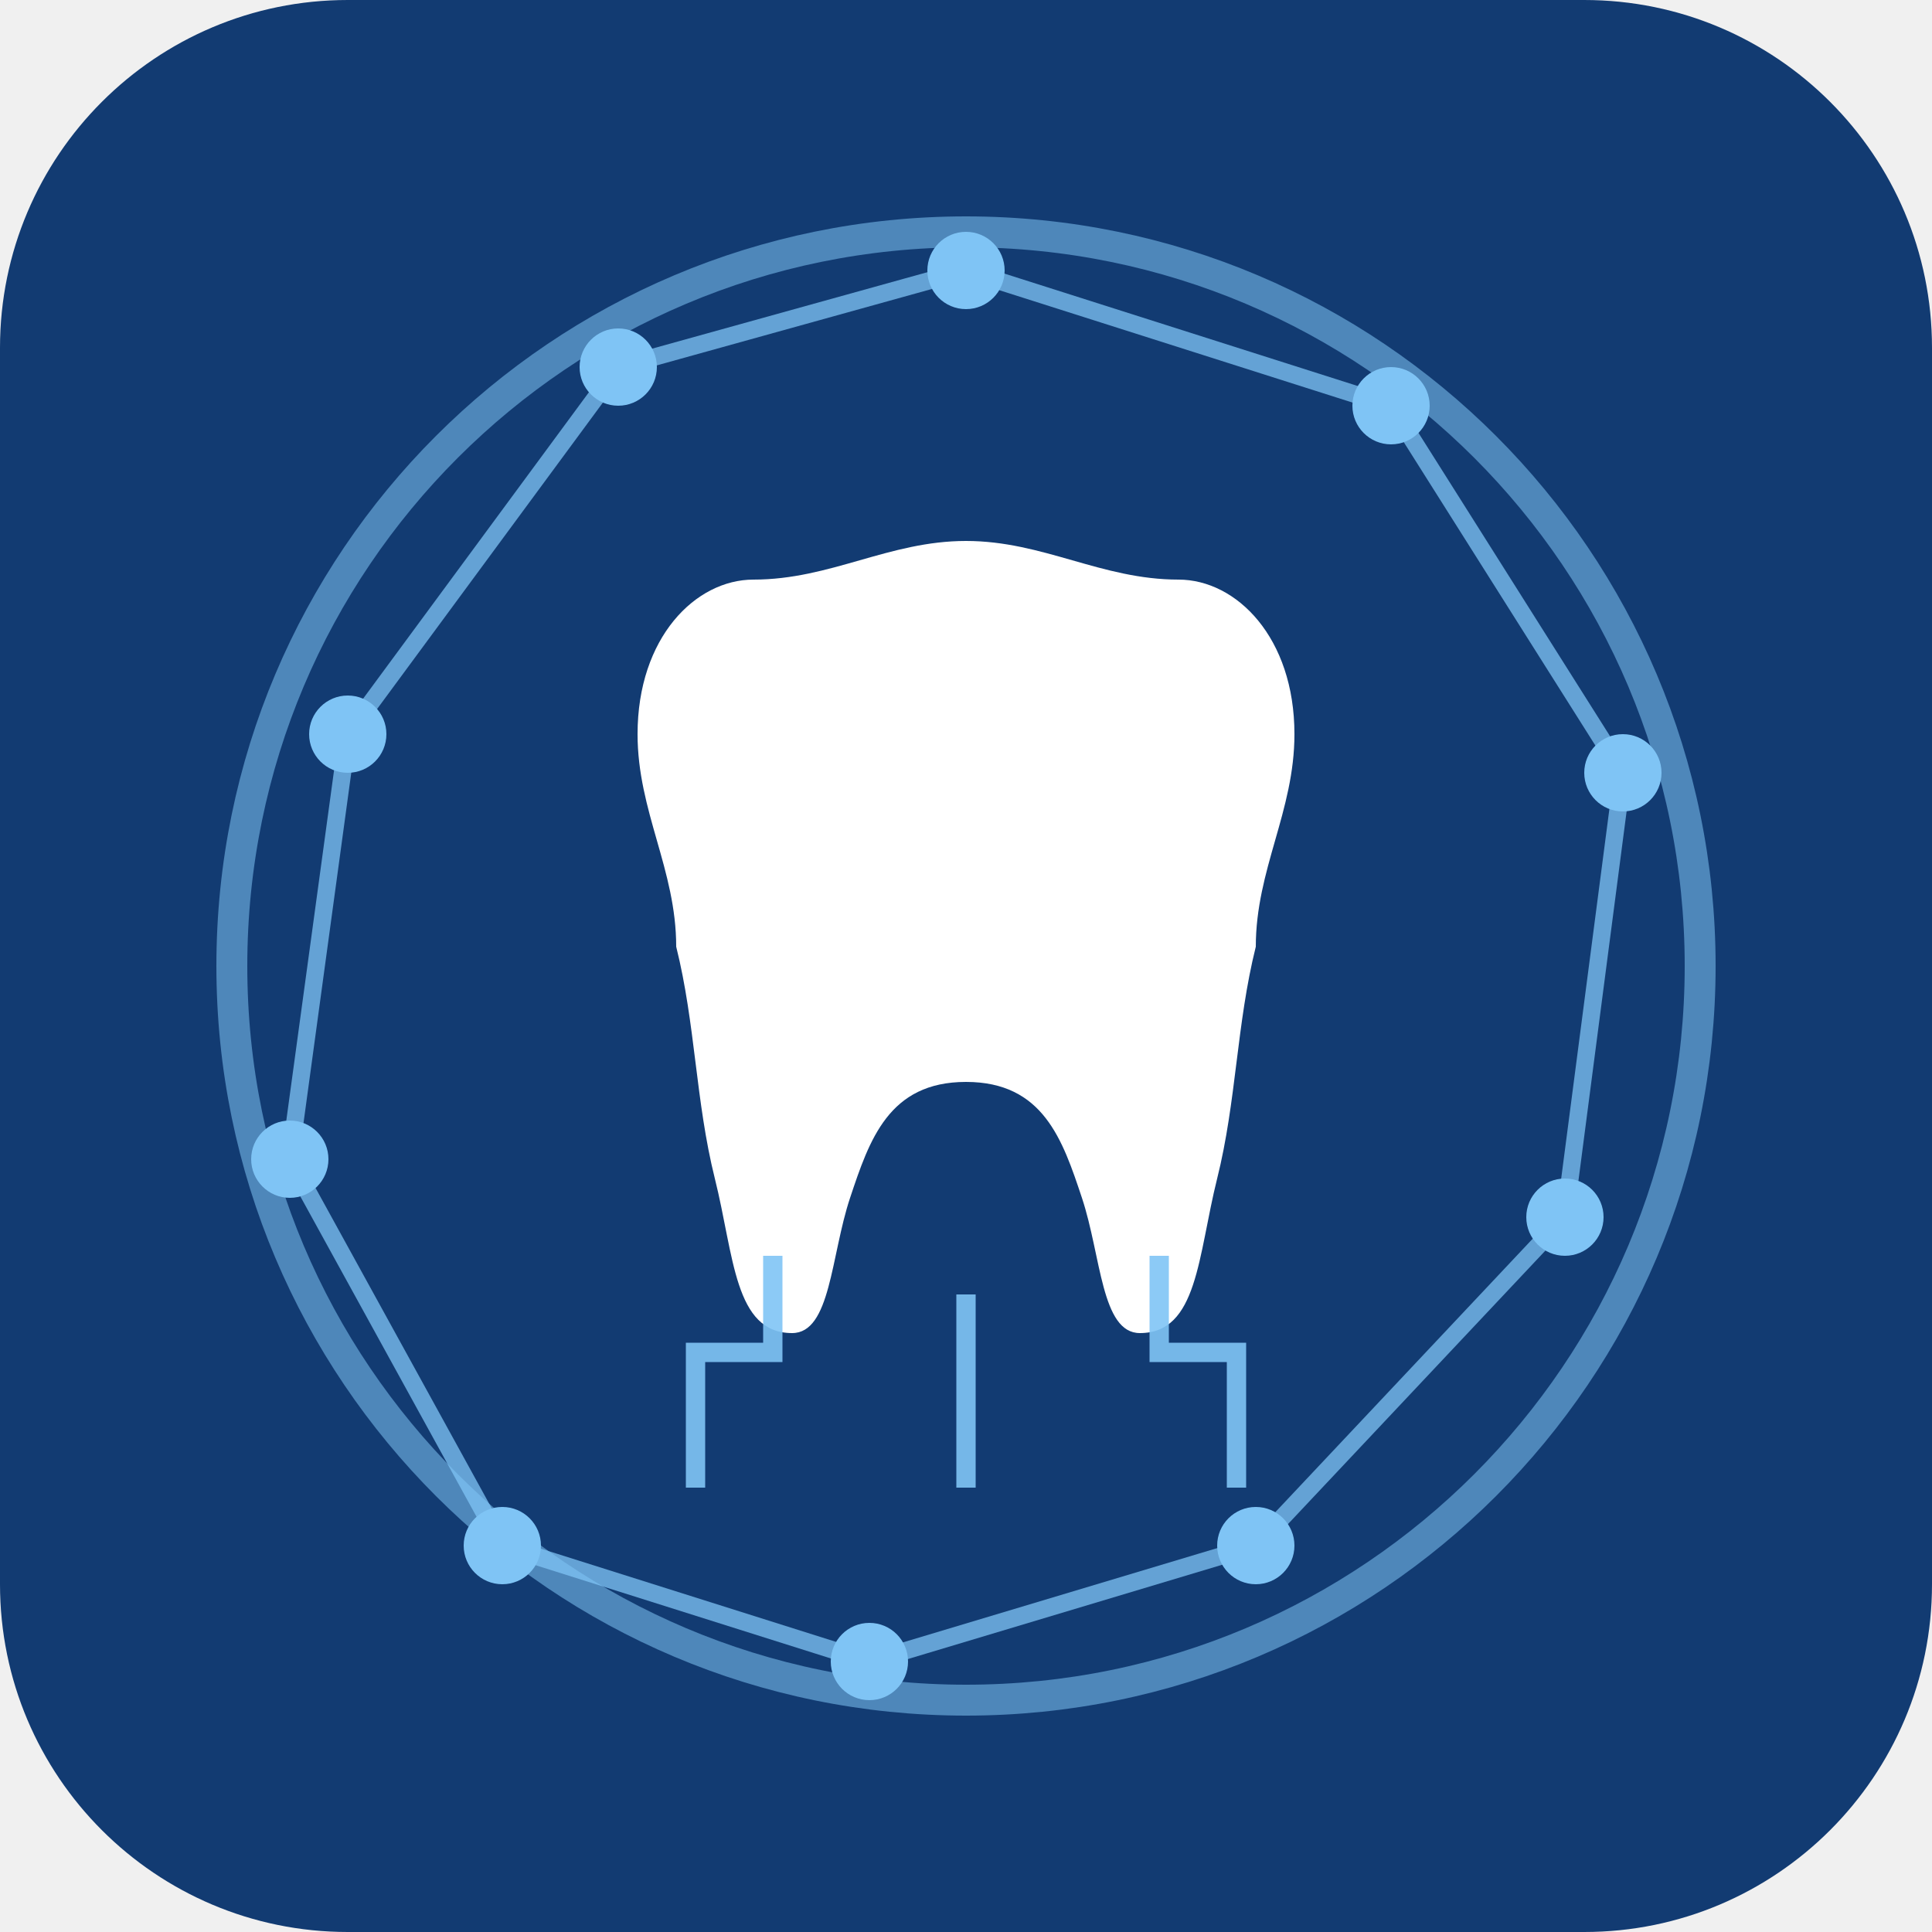
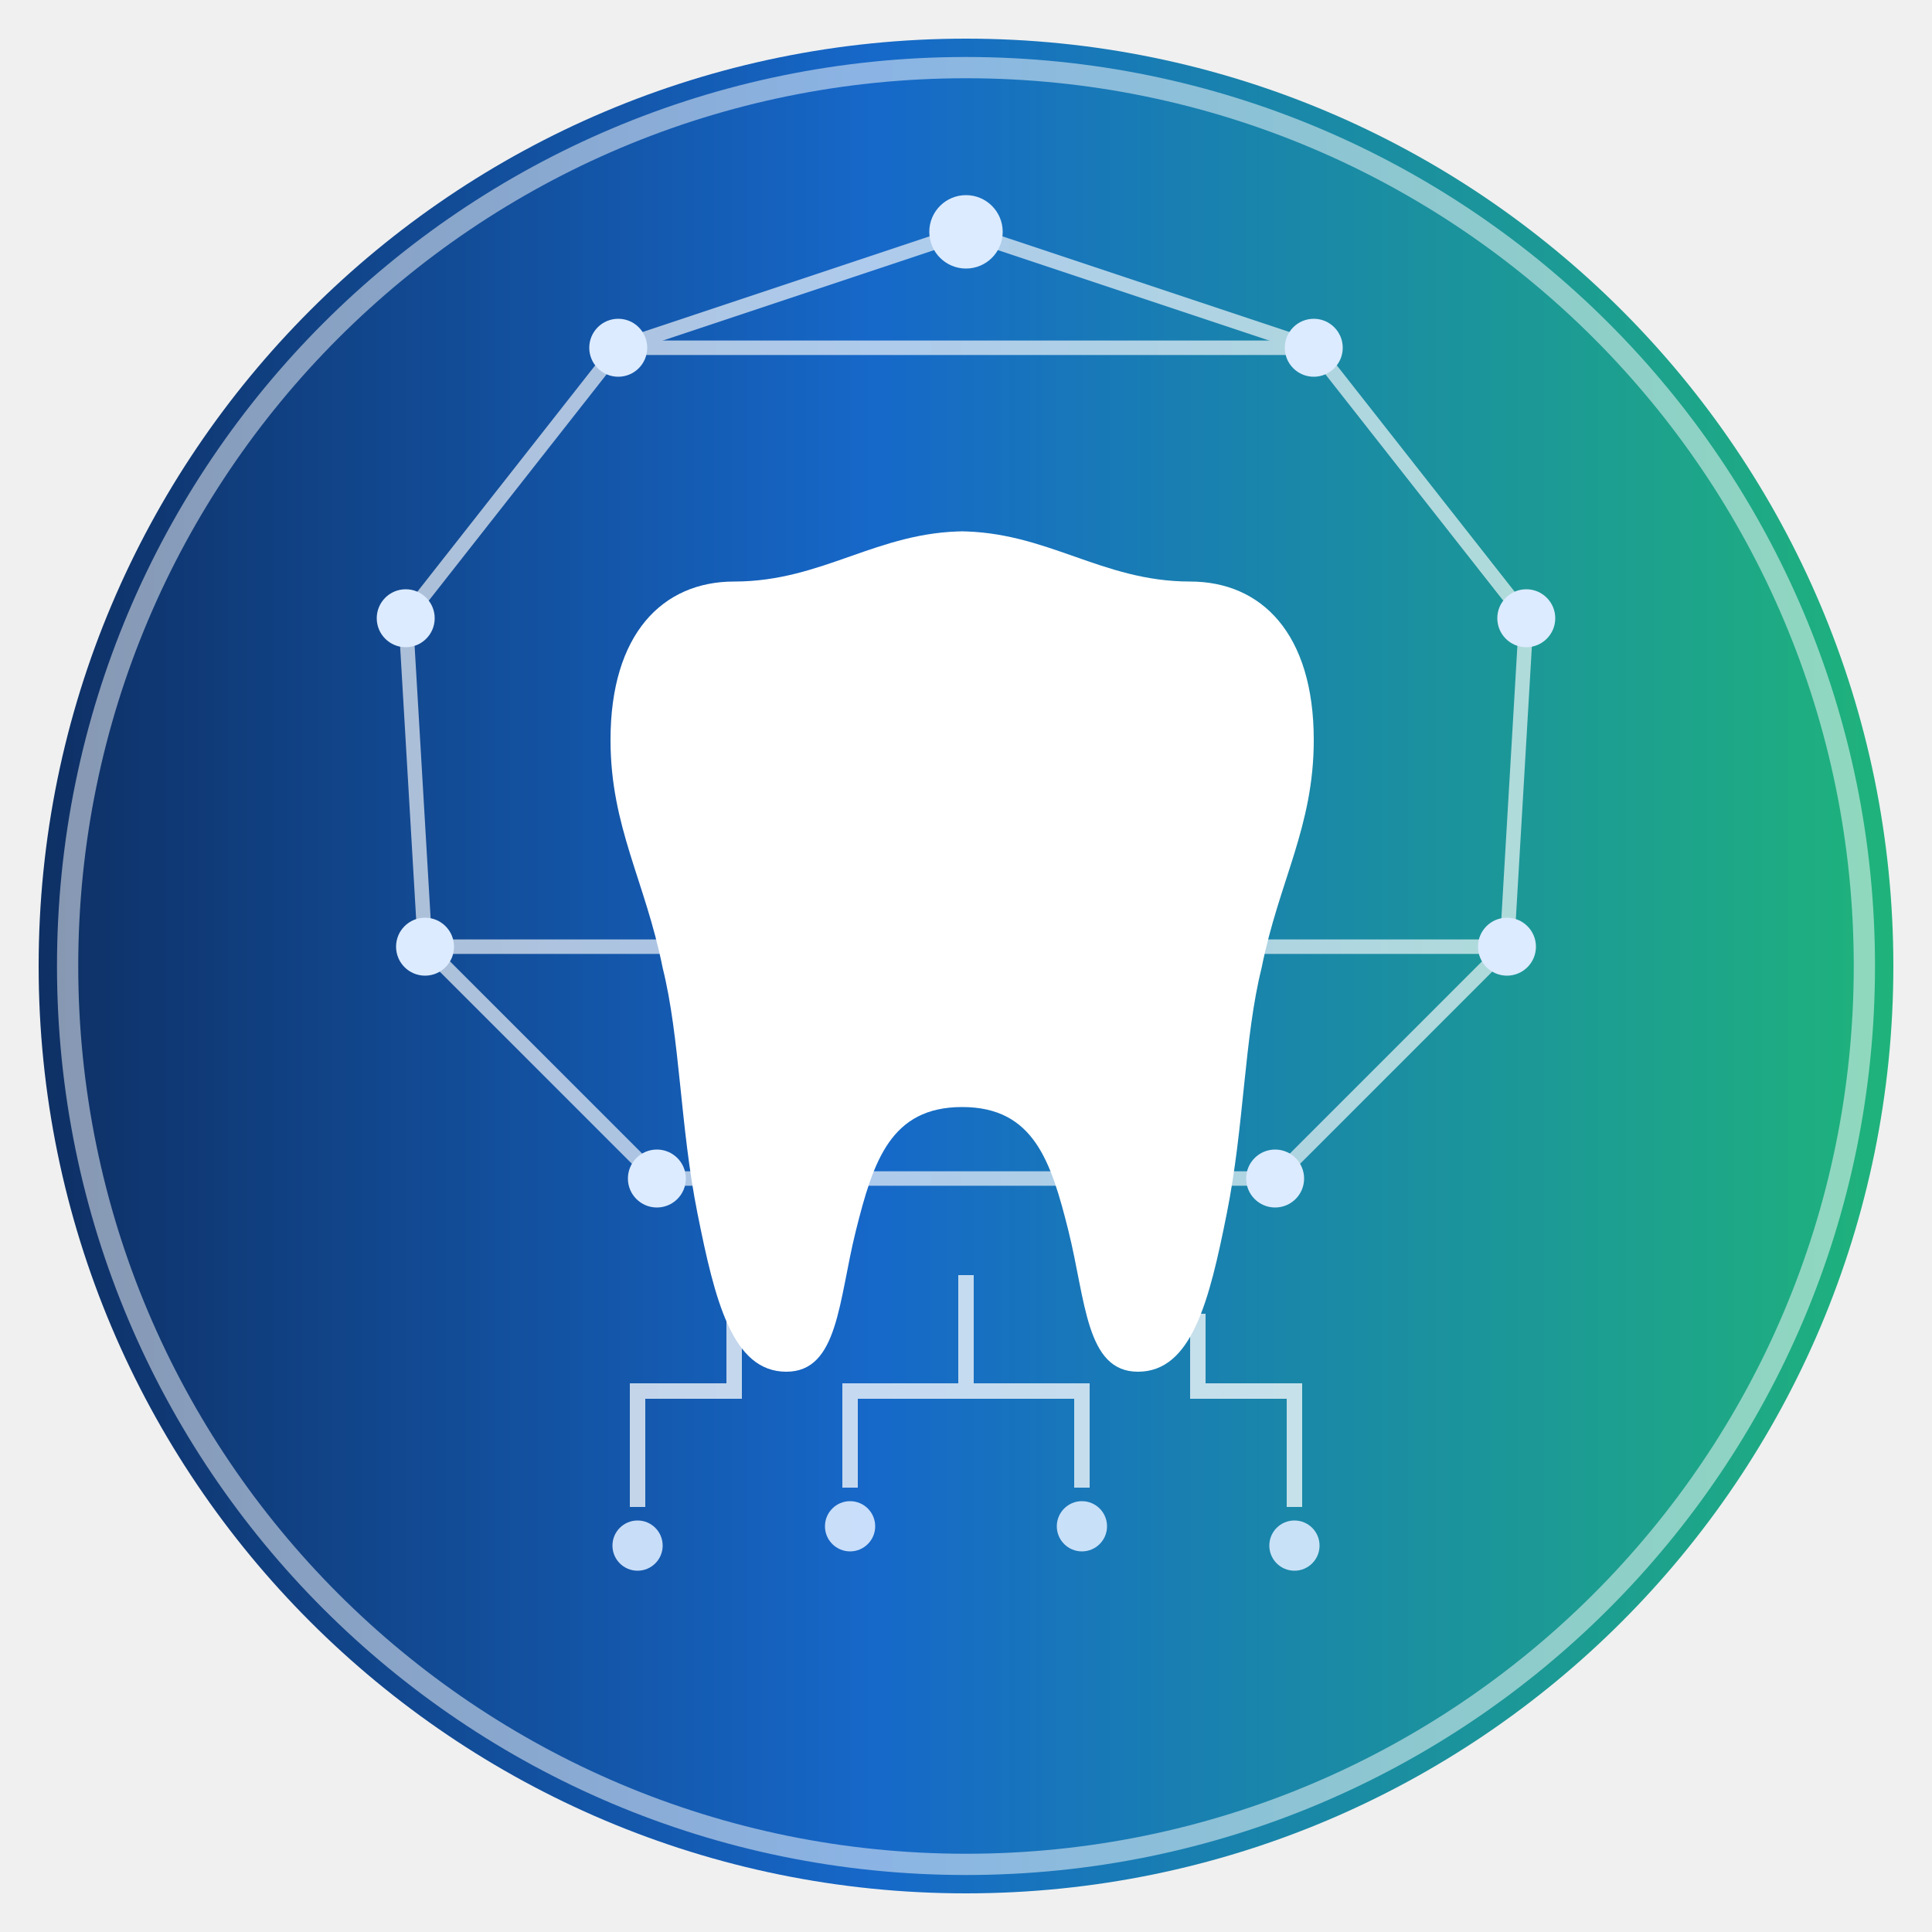
<svg xmlns="http://www.w3.org/2000/svg" viewBox="0 0 100 100" width="100" height="100">
-   <rect width="100" height="100" rx="18" fill="#123B72" />
-   <circle cx="50" cy="50" r="38" fill="none" stroke="#7FC4F5" stroke-width="1.6" opacity="0.55" />
-   <g stroke="#7FC4F5" stroke-width="0.9" opacity="0.75">
-     <line x1="50" y1="14" x2="72" y2="21" />
-     <line x1="72" y1="21" x2="84" y2="40" />
-     <line x1="84" y1="40" x2="81" y2="63" />
-     <line x1="81" y1="63" x2="65" y2="80" />
-     <line x1="65" y1="80" x2="45" y2="86" />
-     <line x1="45" y1="86" x2="26" y2="80" />
-     <line x1="26" y1="80" x2="15" y2="60" />
-     <line x1="15" y1="60" x2="18" y2="38" />
-     <line x1="18" y1="38" x2="32" y2="19" />
-     <line x1="32" y1="19" x2="50" y2="14" />
+   <defs>
+     <linearGradient id="g" x1="0" y1="0" x2="1" y2="0">
+       <stop offset="0%" stop-color="#0E2F63" />
+       <stop offset="45%" stop-color="#1668C9" />
+       <stop offset="100%" stop-color="#1FB47A" />
+     </linearGradient>
+   </defs>
+   <circle cx="50" cy="50" r="48" fill="url(#g)" />
+   <circle cx="50" cy="50" r="46.5" fill="none" stroke="#FFFFFF" stroke-width="1.1" opacity="0.5" />
+   <g stroke="#FFFFFF" stroke-width="0.75" opacity="0.65">
+     <line x1="50" y1="12" x2="68" y2="18" />
+     <line x1="68" y1="18" x2="79" y2="32" />
+     <line x1="79" y1="32" x2="78" y2="49" />
+     <line x1="78" y1="49" x2="66" y2="61" />
+     <line x1="66" y1="61" x2="34" y2="61" />
+     <line x1="34" y1="61" x2="22" y2="49" />
+     <line x1="22" y1="49" x2="21" y2="32" />
+     <line x1="21" y1="32" x2="32" y2="18" />
+     <line x1="32" y1="18" x2="50" y2="12" />
+     <line x1="32" y1="18" x2="68" y2="18" />
+     <line x1="78" y1="49" x2="22" y2="49" />
  </g>
-   <g fill="#7FC4F5">
-     <circle cx="50" cy="14" r="2" />
-     <circle cx="72" cy="21" r="2" />
-     <circle cx="84" cy="40" r="2" />
-     <circle cx="81" cy="63" r="2" />
-     <circle cx="65" cy="80" r="2" />
-     <circle cx="45" cy="86" r="2" />
-     <circle cx="26" cy="80" r="2" />
-     <circle cx="15" cy="60" r="2" />
-     <circle cx="18" cy="38" r="2" />
-     <circle cx="32" cy="19" r="2" />
+   <g fill="#DCEBFF">
+     <circle cx="50" cy="12" r="1.9" />
+     <circle cx="68" cy="18" r="1.5" />
+     <circle cx="79" cy="32" r="1.5" />
+     <circle cx="78" cy="49" r="1.5" />
+     <circle cx="66" cy="61" r="1.5" />
+     <circle cx="34" cy="61" r="1.5" />
+     <circle cx="22" cy="49" r="1.5" />
+     <circle cx="21" cy="32" r="1.5" />
+     <circle cx="32" cy="18" r="1.5" />
  </g>
-   <path d="M50 28c-4 0-7 2-11 2-3 0-6 3-6 8 0 4 2 7 2 11 1 4 1 8 2 12 1 4 1 8 4 8 2 0 2-4 3-7 1-3 2-6 6-6s5 3 6 6c1 3 1 7 3 7 3 0 3-4 4-8 1-4 1-8 2-12 0-4 2-7 2-11 0-5-3-8-6-8-4 0-7-2-11-2z" fill="#FFFFFF" />
-   <g stroke="#7FC4F5" stroke-width="1" fill="none" opacity="0.9">
-     <path d="M40 65v5h-4v7" />
-     <path d="M50 67v10" />
-     <path d="M60 65v5h4v7" />
+   <path d="M50 27.5c-4.6 0-7.4 2.6-12 2.6-3.7 0-6.4 2.7-6.4 8.2 0 4.5 1.8 7.3 2.7 11.8.9 3.6.9 8.2 1.8 12.7.9 4.5 1.8 8.2 4.6 8.2 2.7 0 2.7-3.7 3.6-7.3.9-3.6 1.8-6.4 5.5-6.4s4.6 2.8 5.5 6.4c.9 3.6.9 7.3 3.6 7.3 2.8 0 3.7-3.7 4.6-8.2.9-4.5.9-9.1 1.8-12.7.9-4.5 2.7-7.3 2.7-11.8 0-5.5-2.7-8.2-6.4-8.2-4.6 0-7.4-2.6-12-2.6z" fill="#FFFFFF" />
+   <g stroke="#FFFFFF" stroke-width="0.8" fill="none" opacity="0.75">
+     <path d="M50 66v6" />
+     <path d="M50 72h-6v5" />
+     <path d="M50 72h6v5" />
+     <path d="M38 68v4h-5v6" />
+     <path d="M62 68v4h5v6" />
+   </g>
+   <g fill="#DCEBFF" opacity="0.9">
+     <circle cx="33" cy="80" r="1.3" />
+     <circle cx="44" cy="79" r="1.3" />
+     <circle cx="56" cy="79" r="1.3" />
+     <circle cx="67" cy="80" r="1.3" />
  </g>
</svg>
